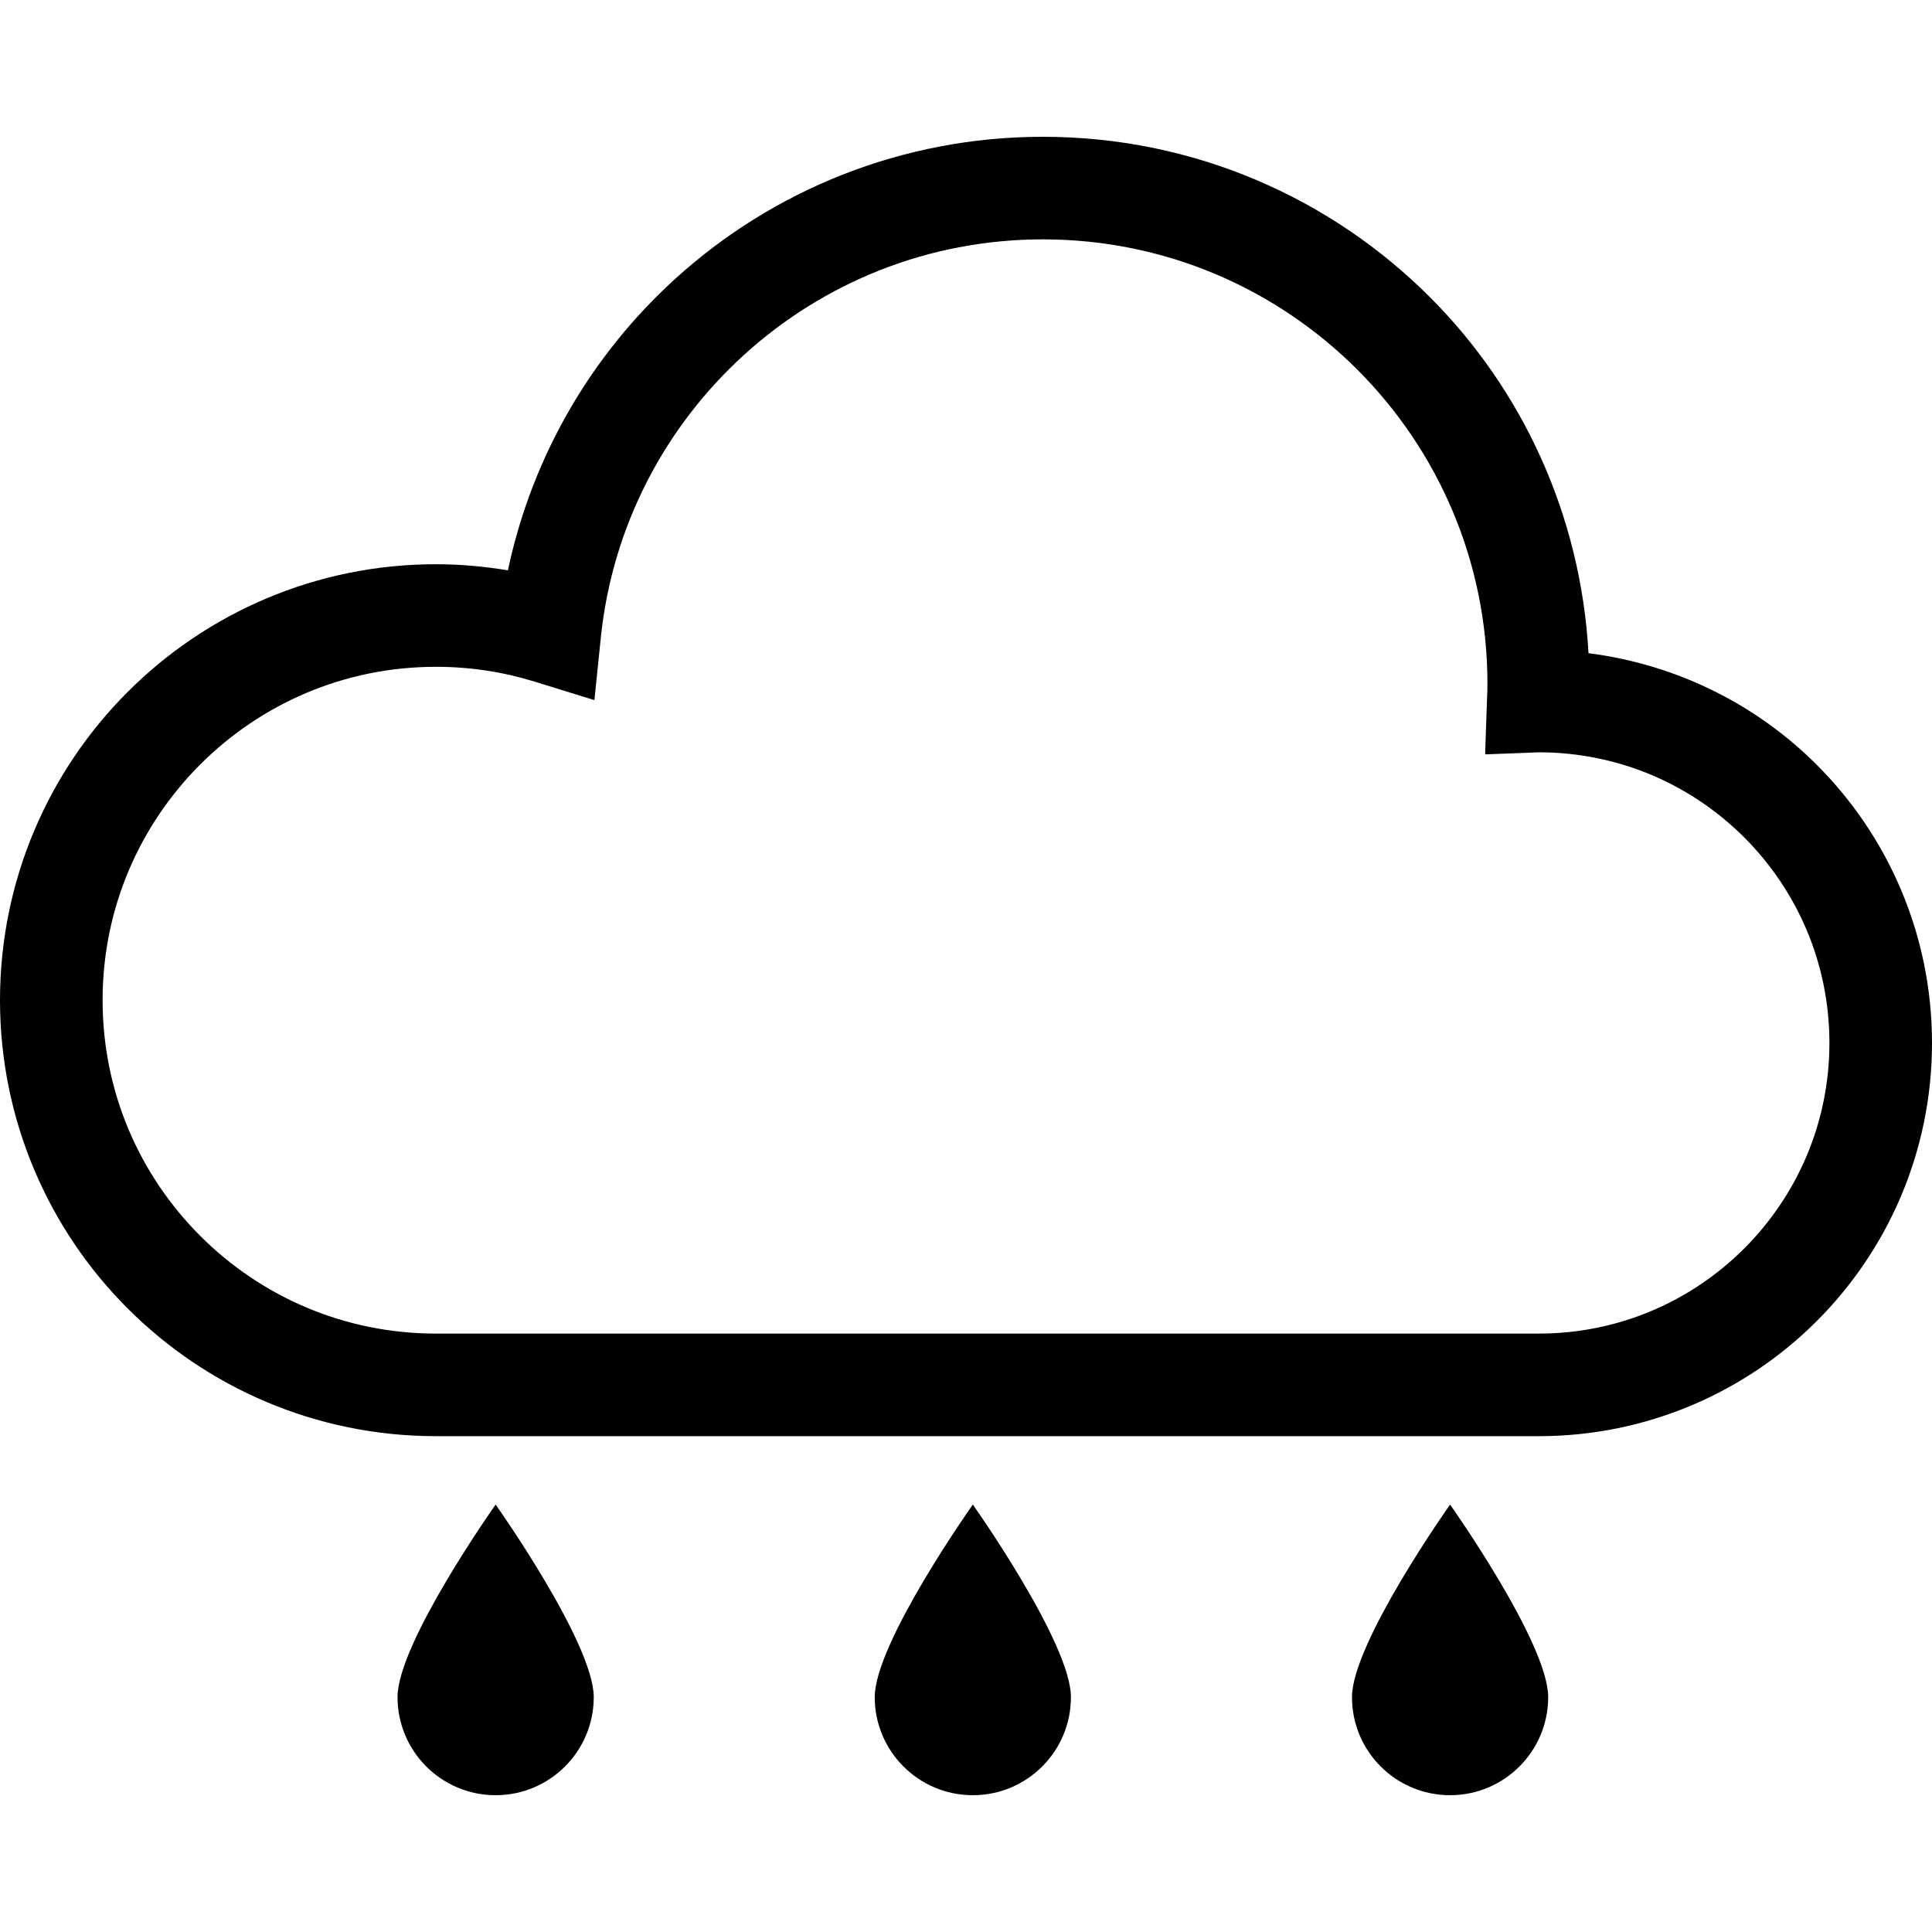
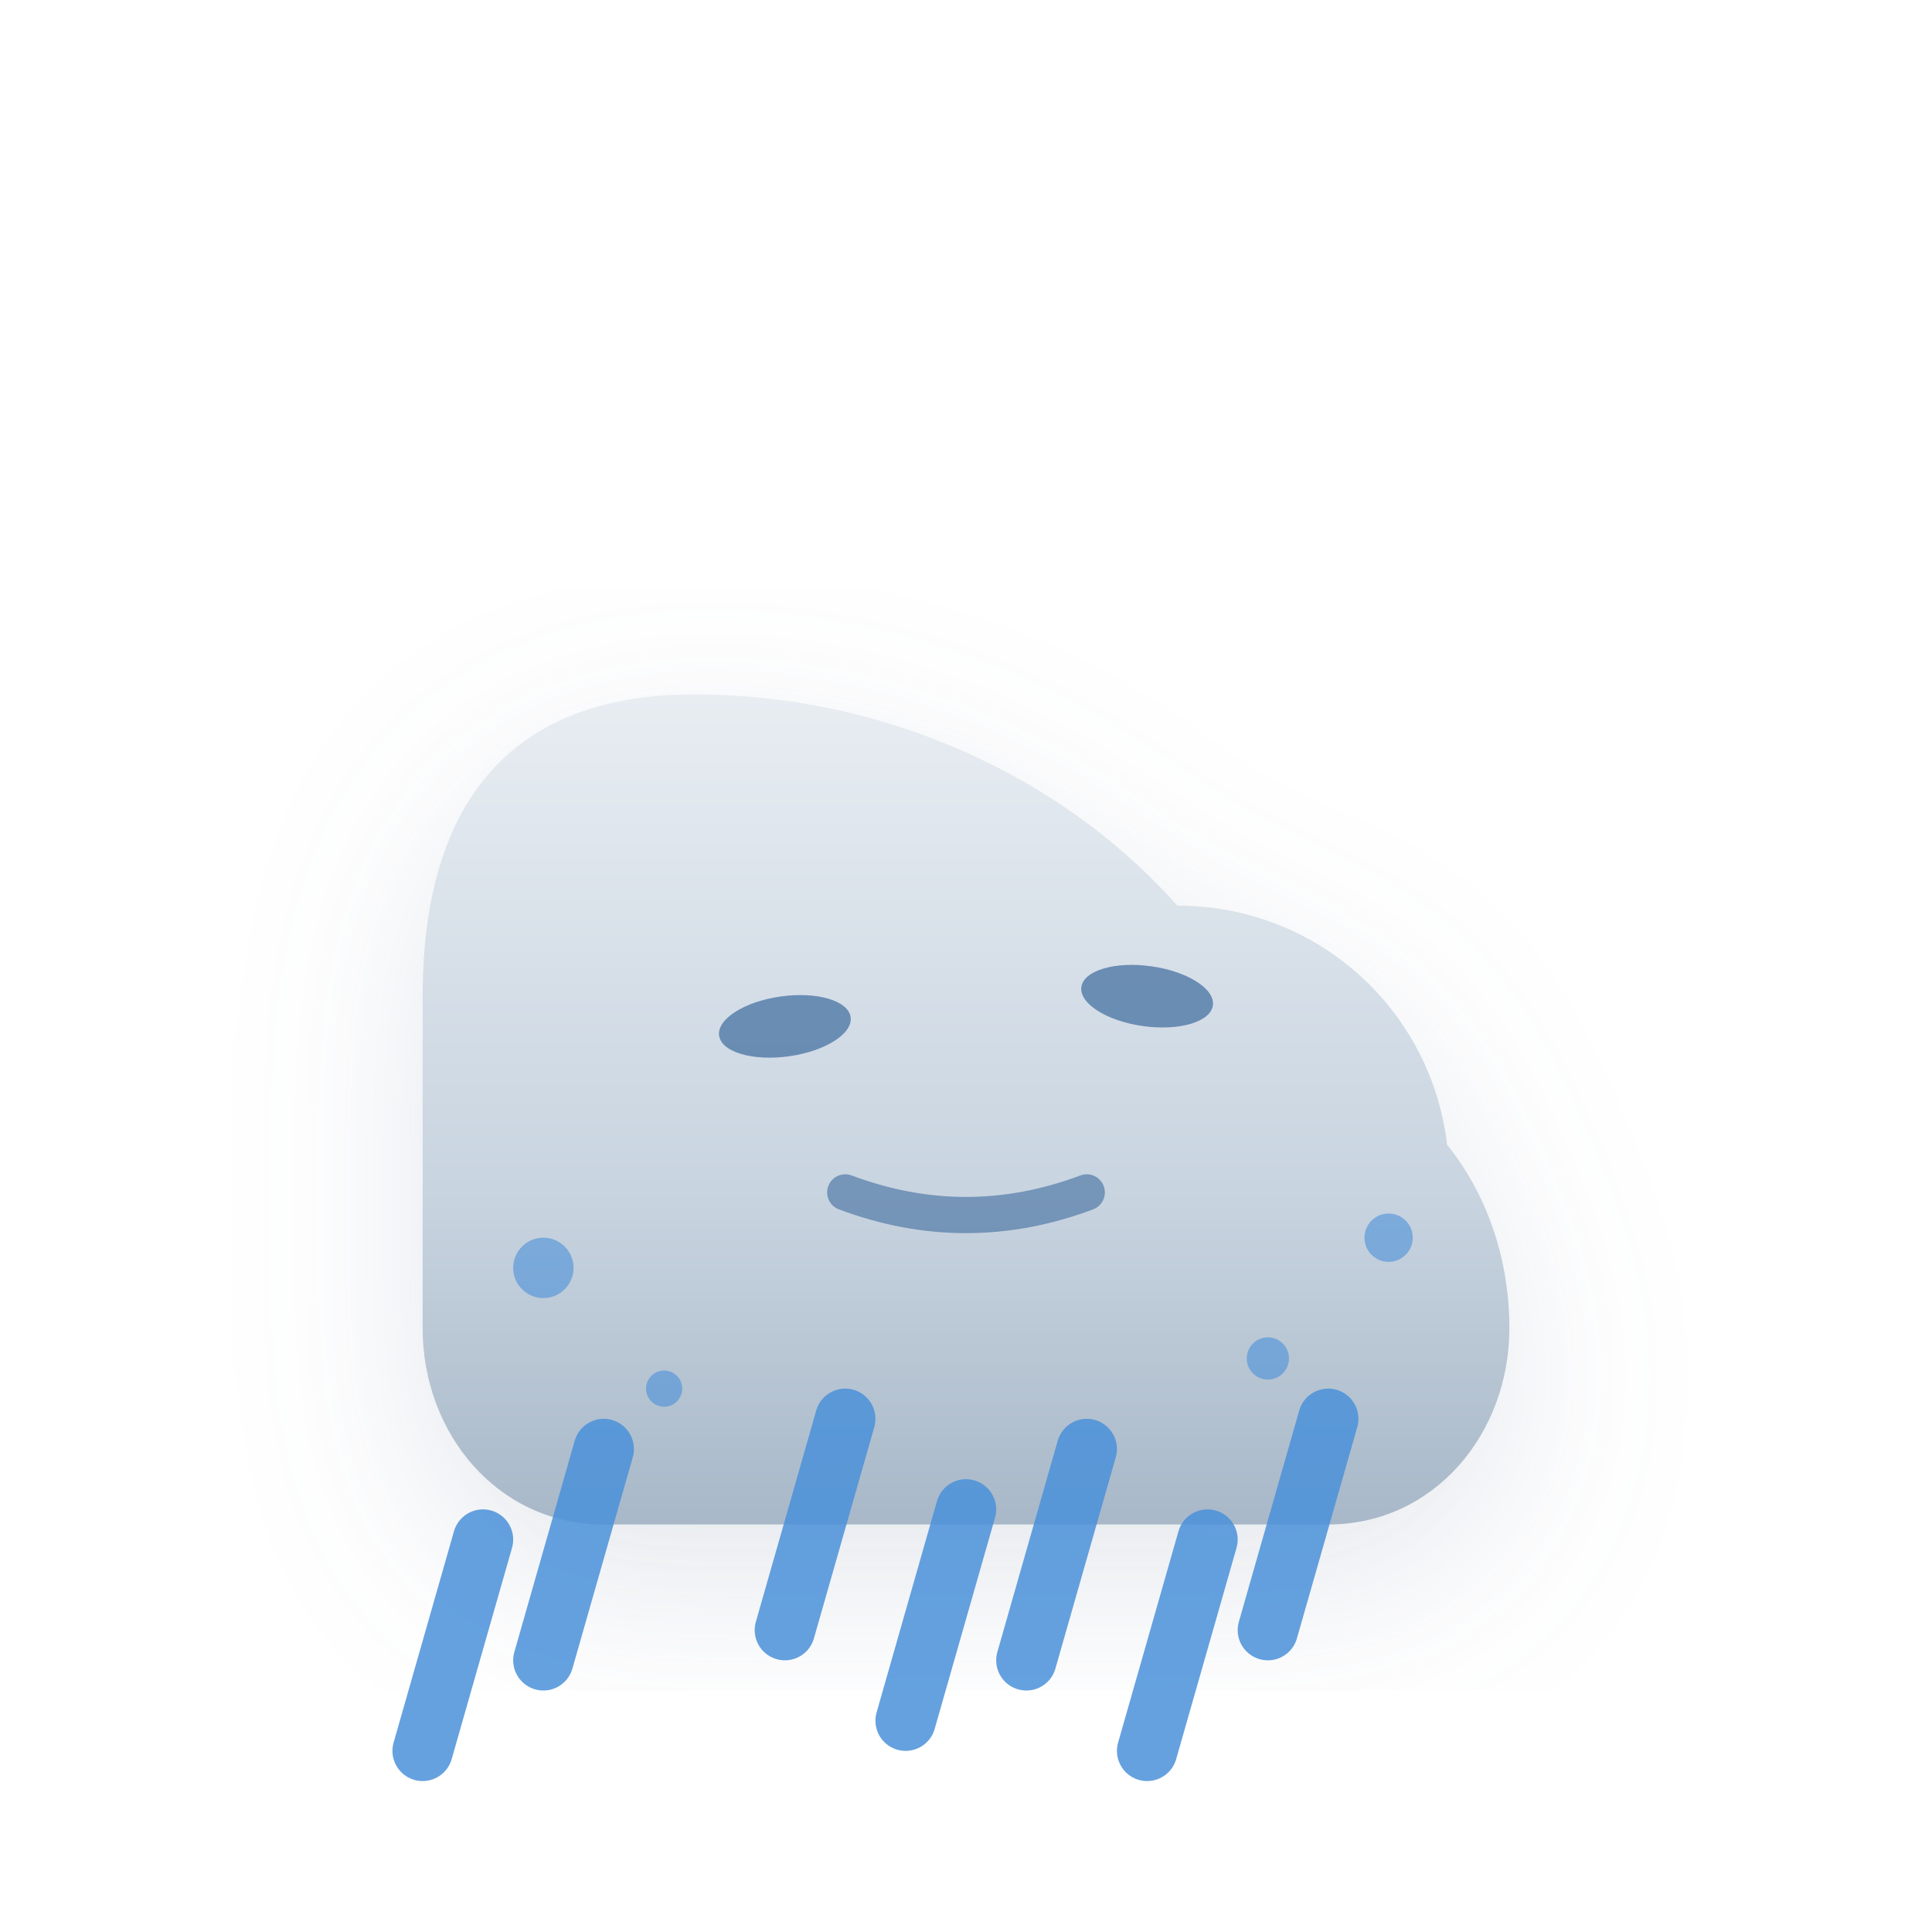
- <svg xmlns="http://www.w3.org/2000/svg" height="800px" width="800px" version="1.1" id="_x32_" viewBox="0 0 512 512" xml:space="preserve">
-   <style type="text/css">
- 	.st0{fill:#000000;}
- </style>
-   <g>
-     <path class="st0" d="M105.351,449.758c0,14.358,11.64,25.99,25.998,25.99c14.357,0,25.998-11.631,25.998-25.99   c0-14.357-25.998-51.033-25.998-51.033S105.351,435.401,105.351,449.758z" />
-     <path class="st0" d="M231.812,449.758c0,14.358,11.648,25.99,25.998,25.99c14.367,0,25.998-11.631,25.998-25.99   c0-14.357-25.998-51.033-25.998-51.033S231.812,435.401,231.812,449.758z" />
-     <path class="st0" d="M358.29,449.758c0,14.358,11.631,25.99,25.997,25.99c14.35,0,25.998-11.631,25.998-25.99   c0-14.357-25.998-51.033-25.998-51.033S358.29,435.401,358.29,449.758z" />
-     <path class="st0" d="M481.475,202.698c-15.885-15.902-37.02-26.616-60.503-29.59c-2.048-36.764-17.641-69.999-42.059-94.39   c-26.201-26.219-62.524-42.474-102.518-42.466c-37.453-0.008-71.728,14.262-97.427,37.612   c-22.115,20.068-37.946,46.939-44.363,77.279c-6.212-1.032-12.575-1.615-19.061-1.615c-31.867-0.017-60.83,12.946-81.701,33.834   C12.955,204.225,0,233.197,0,265.064c0,31.858,12.955,60.838,33.843,81.7c20.871,20.888,49.834,33.843,81.701,33.834h292.243   c28.734,0.009,54.873-11.684,73.688-30.516C500.316,331.259,512,305.129,512,276.395C512,247.652,500.316,221.513,481.475,202.698z    M462.246,330.852c-13.979,13.962-33.146,22.556-54.458,22.566H115.544c-24.436-0.009-46.446-9.866-62.471-25.884   c-16.018-16.035-25.875-38.026-25.884-62.47c0.009-24.445,9.866-46.446,25.884-62.48c16.026-16.008,38.035-25.874,62.471-25.874   c9.115,0,17.879,1.377,26.13,3.927l15.849,4.898l1.694-16.494c3.036-29.652,17.085-56.038,38.017-75.047   c20.951-19.008,48.642-30.552,79.159-30.56c32.564,0.008,61.933,13.166,83.297,34.504c21.339,21.356,34.496,50.726,34.496,83.307   c0,1.147-0.044,2.489-0.106,4.05l-0.512,14.623l14.34-0.548c21.258,0.044,40.382,8.614,54.334,22.556   c13.961,13.979,22.556,33.146,22.574,54.468C484.802,297.707,476.207,316.875,462.246,330.852z" />
+ <svg xmlns="http://www.w3.org/2000/svg" viewBox="0 0 64 64" width="64" height="64">
+   <defs>
+     <linearGradient id="rainCloud" x1="0%" y1="0%" x2="0%" y2="100%">
+       <stop offset="0%" stop-color="#E8EDF2" />
+       <stop offset="60%" stop-color="#C8D4E0" />
+       <stop offset="100%" stop-color="#A8B8C8" />
+     </linearGradient>
+     <filter id="rainShadow" x="-20%" y="-20%" width="140%" height="140%">
+       <feDropShadow dx="0" dy="2" stdDeviation="3" flood-color="#7A90A8" flood-opacity="0.2" />
+     </filter>
+   </defs>
+   <g filter="url(#rainShadow)">
+     <path d="M14 44       C14 47.5 16.5 50.5 20 50.5       H44       C47.5 50.5 50 47.5 50 44       C50 39 46.5 35 42 35       C39 31.5 34 29 30 29       C24 29 20 31.5 20 36.5       C20 40.5 22.5 43.5 27 43.5       C29 43.5 31 41.5 31 39.5       C31 37 28.5 35 25 35       C22 35 19.5 37.5 19.5 40.5       C19.5 43 21.5 45 25 45       H43       C46 45 48 42.5 48 39       C48 34 44 30 39 30       C35 25.5 29 23 23 23       C17 23 14 26.5 14 33       Z" fill="url(#rainCloud)" />
+   </g>
+   <g stroke="#4A90D9" stroke-width="2" stroke-linecap="round" fill="none" opacity="0.85">
+     <line x1="20" y1="48" x2="18" y2="55" />
+     <line x1="28" y1="47" x2="26" y2="54" />
+     <line x1="36" y1="48" x2="34" y2="55" />
+     <line x1="44" y1="47" x2="42" y2="54" />
+     <line x1="16" y1="51" x2="14" y2="58" />
+     <line x1="32" y1="50" x2="30" y2="57" />
+     <line x1="40" y1="51" x2="38" y2="58" />
+   </g>
+   <g fill="#3D6B9E" opacity="0.7">
+     <ellipse cx="26" cy="34" rx="2.2" ry="1" transform="rotate(-8 26 34)" />
+     <ellipse cx="38" cy="33" rx="2.2" ry="1" transform="rotate(8 38 33)" />
+   </g>
+   <path d="M28 39.5 Q32 41 36 39.5" stroke="#3D6B9E" stroke-width="1.2" fill="none" stroke-linecap="round" opacity="0.6" />
+   <g fill="#4A90D9" opacity="0.6">
+     <circle cx="18" cy="42" r="1" />
+     <circle cx="46" cy="41" r="0.8" />
+     <circle cx="22" cy="46" r="0.6" />
+     <circle cx="42" cy="45" r="0.7" />
  </g>
</svg>
